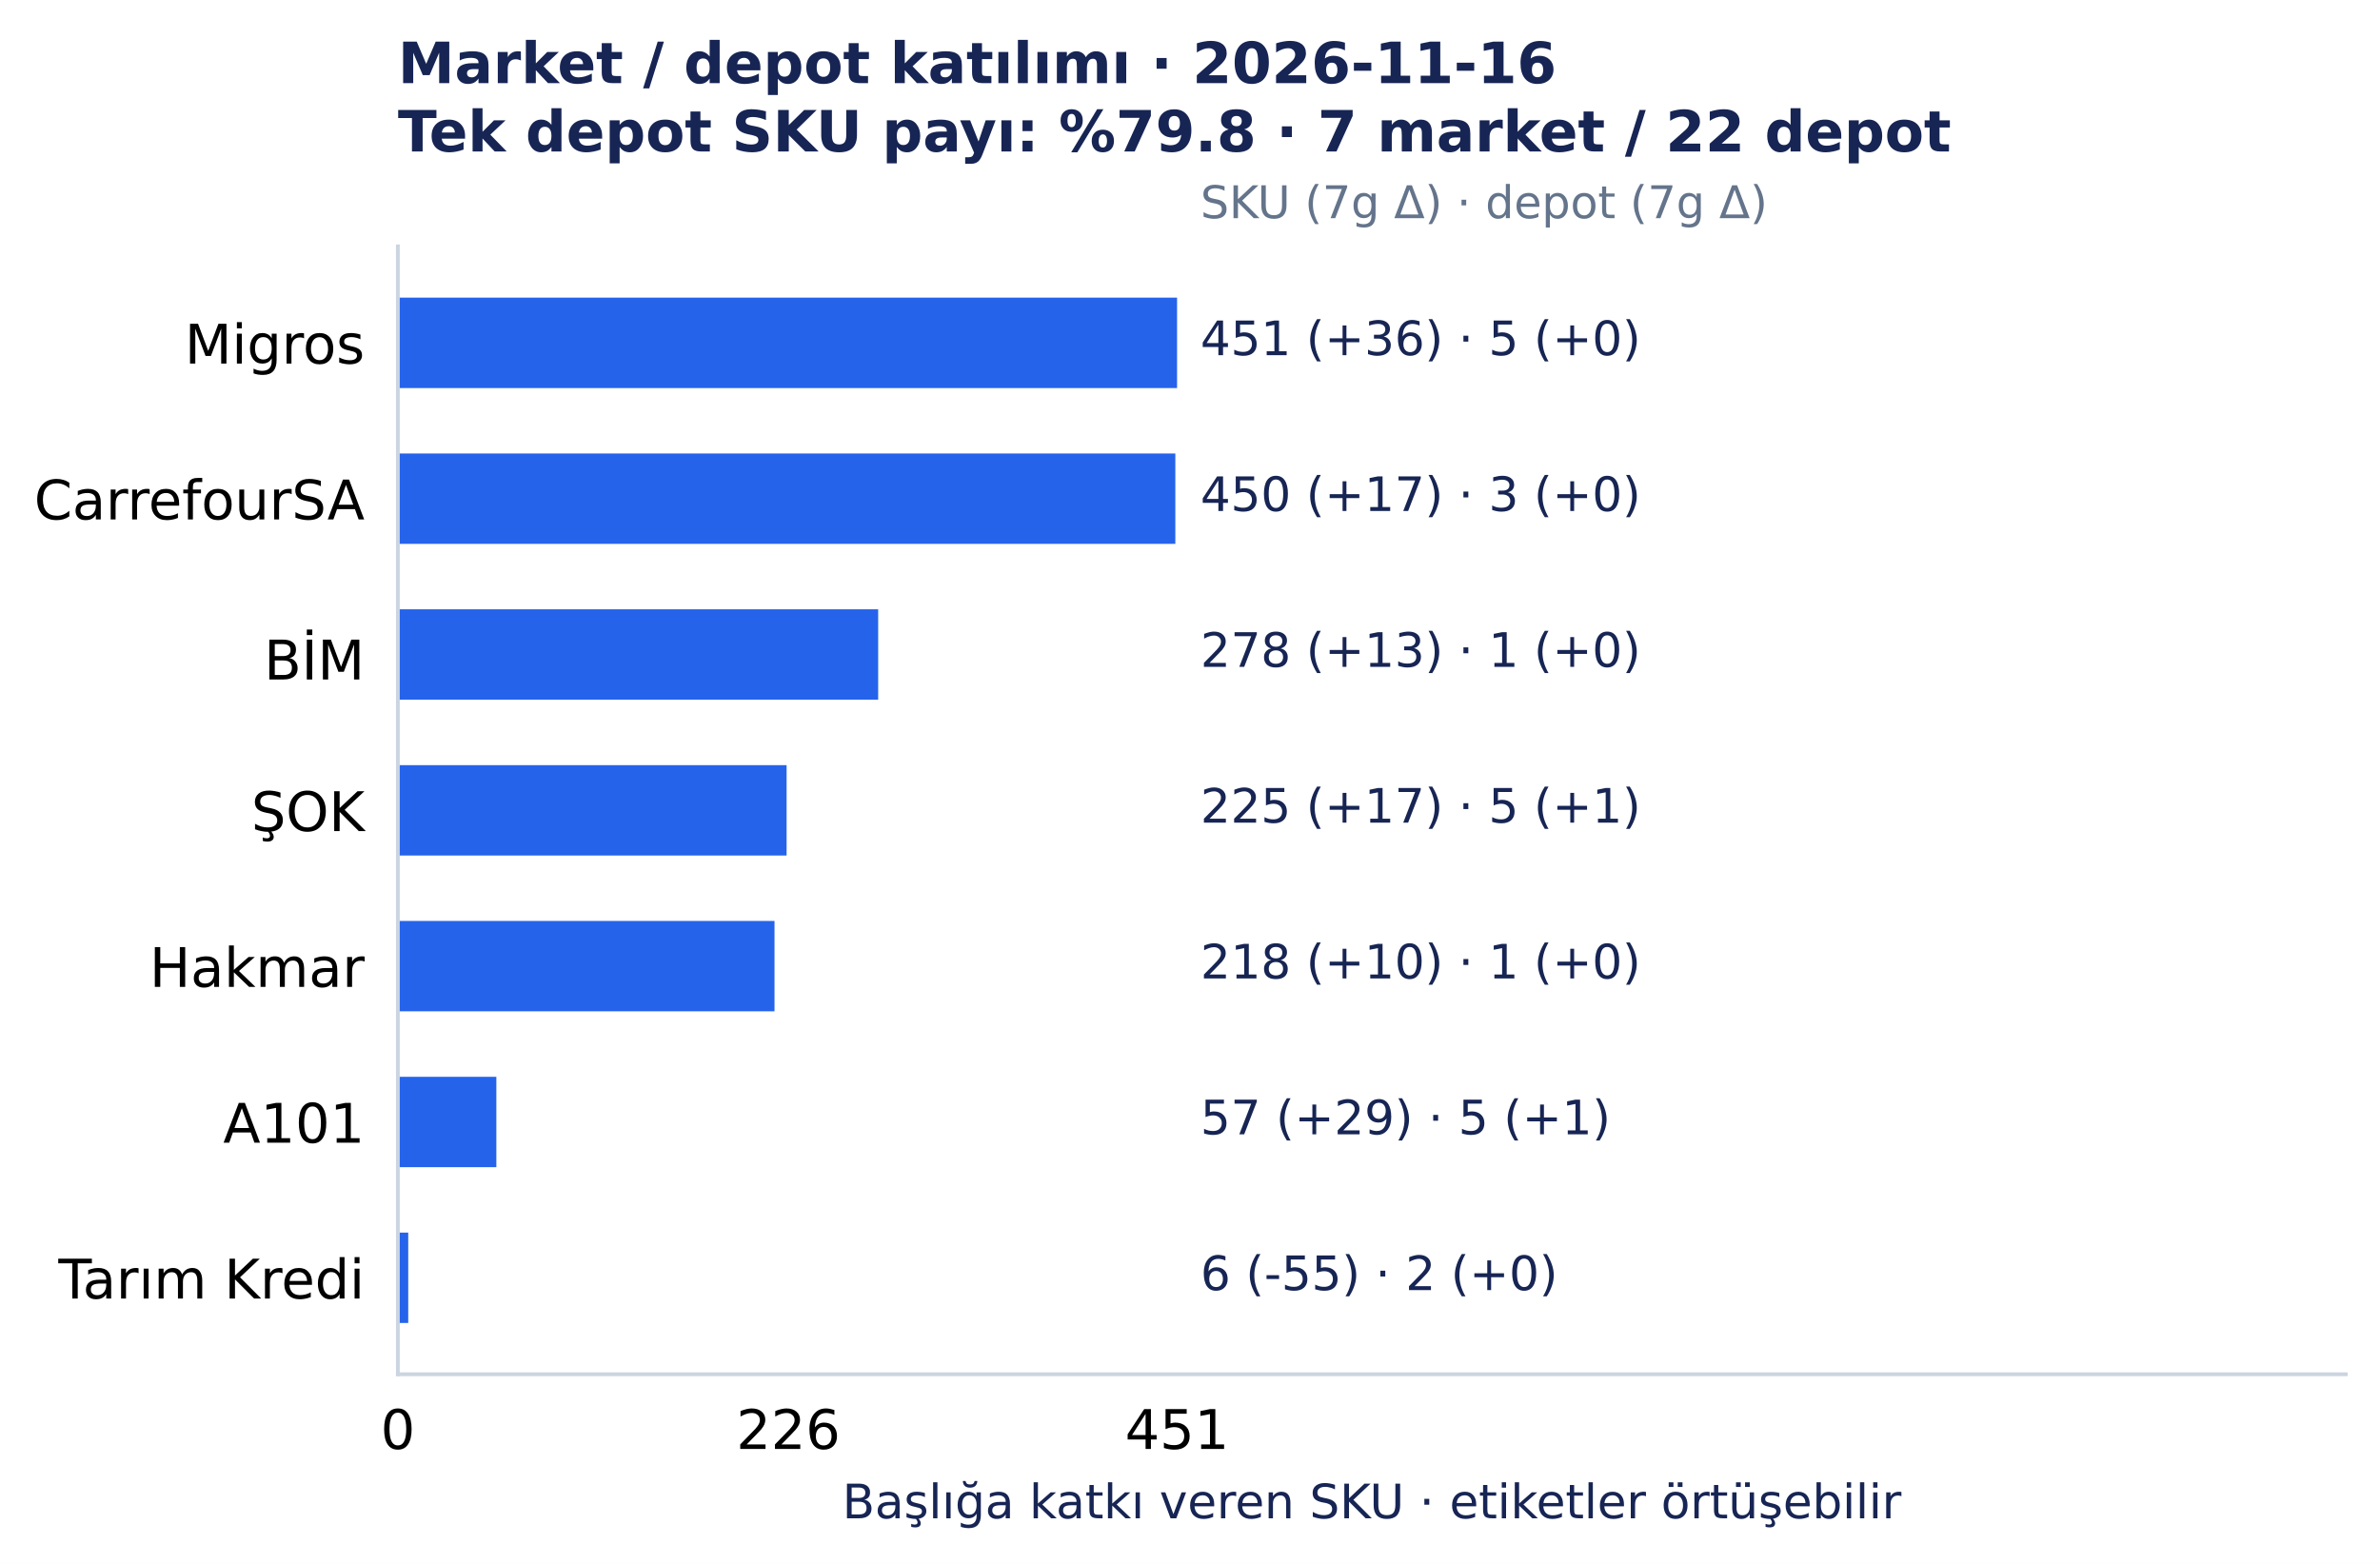
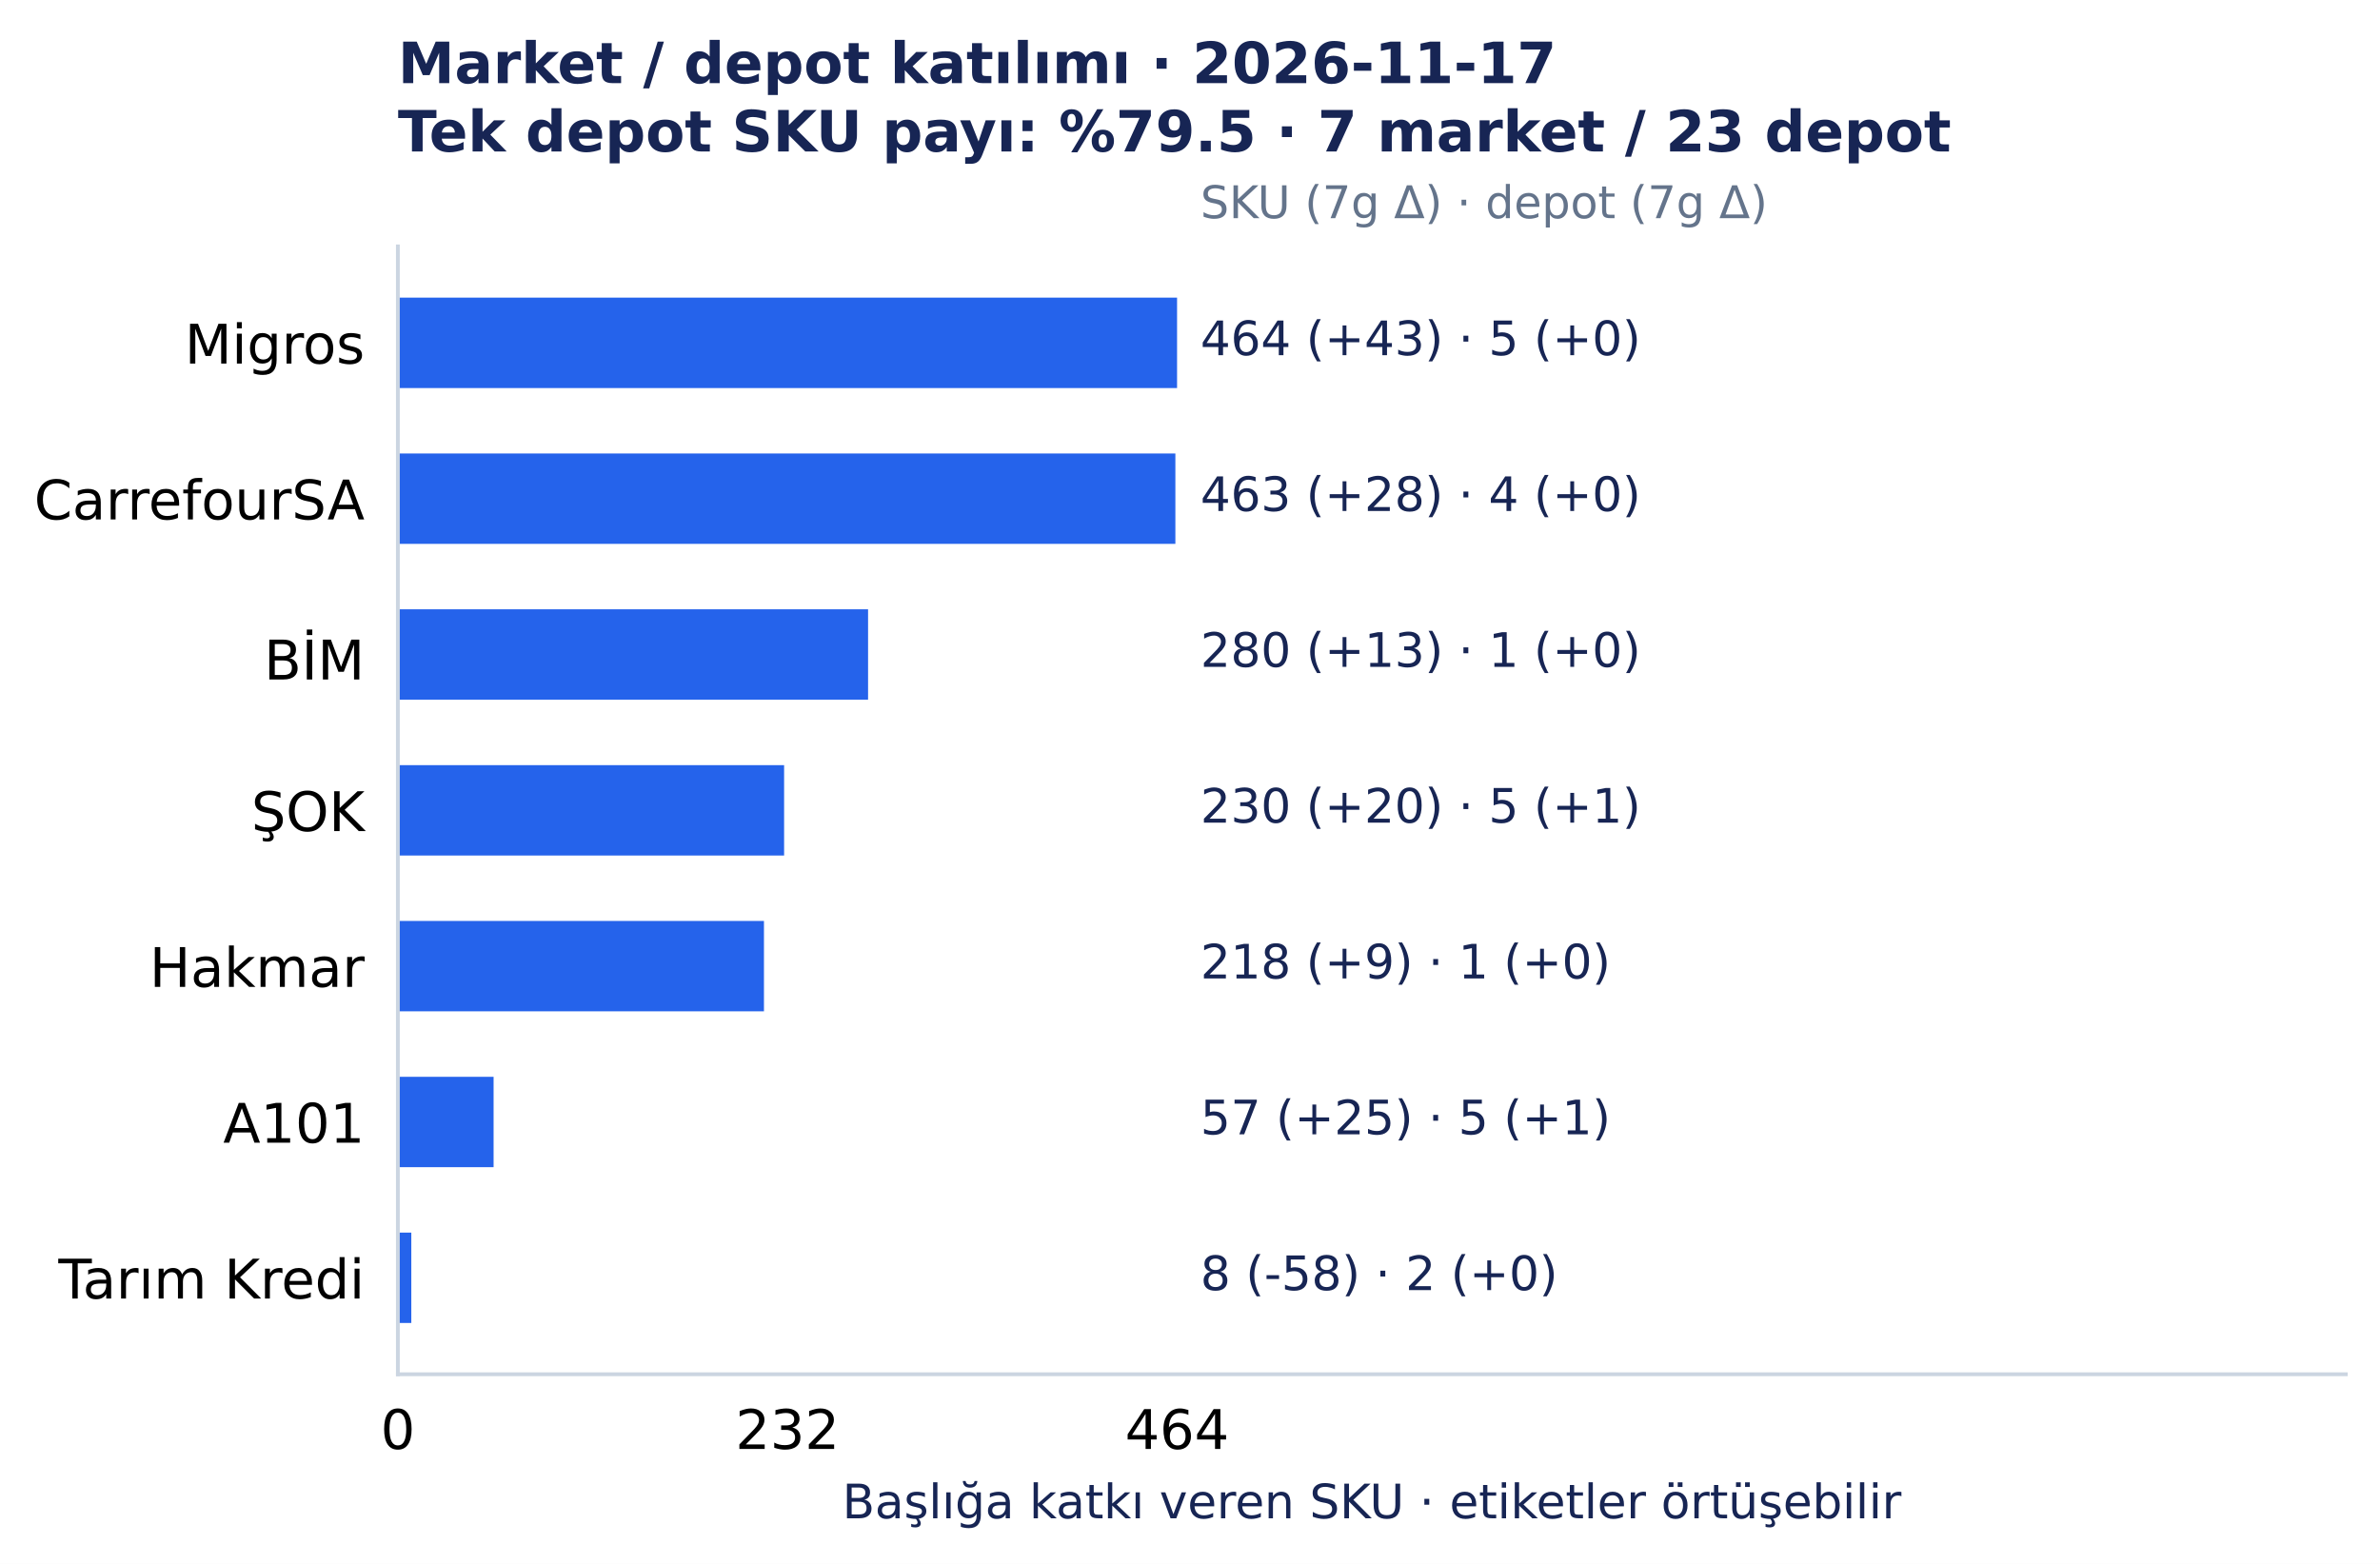
<svg xmlns="http://www.w3.org/2000/svg" width="501.492pt" height="329.548pt" viewBox="0 0 501.492 329.548" version="1.1">
  <defs>
    <style type="text/css">*{stroke-linejoin: round; stroke-linecap: butt}</style>
  </defs>
  <g id="figure_1">
    <g id="patch_1">
      <path d="M 0 329.548 L 501.492 329.548 L 501.492 0 L 0 0 z " style="fill: #ffffff" />
    </g>
    <g id="axes_1">
      <g id="patch_2">
        <path d="M 83.836 289.594 L 494.292 289.594 L 494.292 51.923 L 83.836 51.923 z " style="fill: #ffffff" />
      </g>
      <g id="matplotlib.axis_1">
        <g id="xtick_1">
          <g id="line2d_1" />
          <g id="text_1">
            <text style="font-size: 11.5px; font-family: 'DejaVu Sans', 'Bitstream Vera Sans', 'Computer Modern Sans Serif', 'Lucida Grande', 'Verdana', 'Geneva', 'Lucid', 'Arial', 'Helvetica', 'Avant Garde', sans-serif; text-anchor: middle" x="83.836" y="305.331" transform="rotate(-0 83.83609 305.3312)">0</text>
          </g>
        </g>
        <g id="xtick_2">
          <g id="line2d_2" />
          <g id="text_2">
-             <text style="font-size: 11.5px; font-family: 'DejaVu Sans', 'Bitstream Vera Sans', 'Computer Modern Sans Serif', 'Lucida Grande', 'Verdana', 'Geneva', 'Lucid', 'Arial', 'Helvetica', 'Avant Garde', sans-serif; text-anchor: middle" x="166.109" y="305.331" transform="rotate(-0 166.1094 305.3312)">226</text>
+             <text style="font-size: 11.5px; font-family: 'DejaVu Sans', 'Bitstream Vera Sans', 'Computer Modern Sans Serif', 'Lucida Grande', 'Verdana', 'Geneva', 'Lucid', 'Arial', 'Helvetica', 'Avant Garde', sans-serif; text-anchor: middle" x="165.927" y="305.331" transform="rotate(-0 165.9273 305.3312)">232</text>
          </g>
        </g>
        <g id="xtick_3">
          <g id="line2d_3" />
          <g id="text_3">
-             <text style="font-size: 11.5px; font-family: 'DejaVu Sans', 'Bitstream Vera Sans', 'Computer Modern Sans Serif', 'Lucida Grande', 'Verdana', 'Geneva', 'Lucid', 'Arial', 'Helvetica', 'Avant Garde', sans-serif; text-anchor: middle" x="248.019" y="305.331" transform="rotate(-0 248.0186 305.3312)">451</text>
+             <text style="font-size: 11.5px; font-family: 'DejaVu Sans', 'Bitstream Vera Sans', 'Computer Modern Sans Serif', 'Lucida Grande', 'Verdana', 'Geneva', 'Lucid', 'Arial', 'Helvetica', 'Avant Garde', sans-serif; text-anchor: middle" x="248.019" y="305.331" transform="rotate(-0 248.0186 305.3312)">464</text>
          </g>
        </g>
        <g id="text_4">
          <text style="font-size: 10px; font-family: 'DejaVu Sans', 'Bitstream Vera Sans', 'Computer Modern Sans Serif', 'Lucida Grande', 'Verdana', 'Geneva', 'Lucid', 'Arial', 'Helvetica', 'Avant Garde', sans-serif; text-anchor: middle; fill: #172554" x="289.064" y="319.945" transform="rotate(-0 289.0642 319.9455)">Başlığa katkı veren SKU · etiketler örtüşebilir</text>
        </g>
      </g>
      <g id="matplotlib.axis_2">
        <g id="ytick_1">
          <g id="line2d_4" />
          <g id="text_5">
            <text style="font-size: 11.5px; font-family: 'DejaVu Sans', 'Bitstream Vera Sans', 'Computer Modern Sans Serif', 'Lucida Grande', 'Verdana', 'Geneva', 'Lucid', 'Arial', 'Helvetica', 'Avant Garde', sans-serif; text-anchor: end" x="76.836" y="76.618" transform="rotate(-0 76.83609 76.61754)">Migros</text>
          </g>
        </g>
        <g id="ytick_2">
          <g id="line2d_5" />
          <g id="text_6">
            <text style="font-size: 11.5px; font-family: 'DejaVu Sans', 'Bitstream Vera Sans', 'Computer Modern Sans Serif', 'Lucida Grande', 'Verdana', 'Geneva', 'Lucid', 'Arial', 'Helvetica', 'Avant Garde', sans-serif; text-anchor: end" x="76.836" y="109.454" transform="rotate(-0 76.83609 109.4541)">CarrefourSA</text>
          </g>
        </g>
        <g id="ytick_3">
          <g id="line2d_6" />
          <g id="text_7">
            <text style="font-size: 11.5px; font-family: 'DejaVu Sans', 'Bitstream Vera Sans', 'Computer Modern Sans Serif', 'Lucida Grande', 'Verdana', 'Geneva', 'Lucid', 'Arial', 'Helvetica', 'Avant Garde', sans-serif; text-anchor: end" x="76.836" y="143.177" transform="rotate(-0 76.83609 143.1775)">BİM</text>
          </g>
        </g>
        <g id="ytick_4">
          <g id="line2d_7" />
          <g id="text_8">
            <text style="font-size: 11.5px; font-family: 'DejaVu Sans', 'Bitstream Vera Sans', 'Computer Modern Sans Serif', 'Lucida Grande', 'Verdana', 'Geneva', 'Lucid', 'Arial', 'Helvetica', 'Avant Garde', sans-serif; text-anchor: end" x="76.836" y="175.127" transform="rotate(-0 76.83609 175.1269)">ŞOK</text>
          </g>
        </g>
        <g id="ytick_5">
          <g id="line2d_8" />
          <g id="text_9">
            <text style="font-size: 11.5px; font-family: 'DejaVu Sans', 'Bitstream Vera Sans', 'Computer Modern Sans Serif', 'Lucida Grande', 'Verdana', 'Geneva', 'Lucid', 'Arial', 'Helvetica', 'Avant Garde', sans-serif; text-anchor: end" x="76.836" y="207.964" transform="rotate(-0 76.83609 207.9639)">Hakmar</text>
          </g>
        </g>
        <g id="ytick_6">
          <g id="line2d_9" />
          <g id="text_10">
            <text style="font-size: 11.5px; font-family: 'DejaVu Sans', 'Bitstream Vera Sans', 'Computer Modern Sans Serif', 'Lucida Grande', 'Verdana', 'Geneva', 'Lucid', 'Arial', 'Helvetica', 'Avant Garde', sans-serif; text-anchor: end" x="76.836" y="240.8" transform="rotate(-0 76.83609 240.8001)">A101</text>
          </g>
        </g>
        <g id="ytick_7">
          <g id="line2d_10" />
          <g id="text_11">
            <text style="font-size: 11.5px; font-family: 'DejaVu Sans', 'Bitstream Vera Sans', 'Computer Modern Sans Serif', 'Lucida Grande', 'Verdana', 'Geneva', 'Lucid', 'Arial', 'Helvetica', 'Avant Garde', sans-serif; text-anchor: end" x="76.836" y="273.637" transform="rotate(-0 76.83609 273.6372)">Tarım Kredi</text>
          </g>
        </g>
      </g>
      <g id="patch_3">
        <path d="M 83.836 62.726 L 248.019 62.726 L 248.019 81.771 L 83.836 81.771 z " clip-path="url(#p7150c4acc0)" style="fill: #2563eb" />
      </g>
      <g id="patch_4">
-         <path d="M 83.836 95.562 L 247.655 95.562 L 247.655 114.608 L 83.836 114.608 z " clip-path="url(#p7150c4acc0)" style="fill: #2563eb" />
+         <path d="M 83.836 95.562 L 247.665 95.562 L 247.665 114.608 L 83.836 114.608 z " clip-path="url(#p7150c4acc0)" style="fill: #2563eb" />
      </g>
      <g id="patch_5">
-         <path d="M 83.836 128.399 L 185.039 128.399 L 185.039 147.444 L 83.836 147.444 z " clip-path="url(#p7150c4acc0)" style="fill: #2563eb" />
+         <path d="M 83.836 128.399 L 182.912 128.399 L 182.912 147.444 L 83.836 147.444 z " clip-path="url(#p7150c4acc0)" style="fill: #2563eb" />
      </g>
      <g id="patch_6">
-         <path d="M 83.836 161.236 L 165.745 161.236 L 165.745 180.281 L 83.836 180.281 z " clip-path="url(#p7150c4acc0)" style="fill: #2563eb" />
+         <path d="M 83.836 161.236 L 165.22 161.236 L 165.22 180.281 L 83.836 180.281 z " clip-path="url(#p7150c4acc0)" style="fill: #2563eb" />
      </g>
      <g id="patch_7">
-         <path d="M 83.836 194.072 L 163.197 194.072 L 163.197 213.117 L 83.836 213.117 z " clip-path="url(#p7150c4acc0)" style="fill: #2563eb" />
+         <path d="M 83.836 194.072 L 160.974 194.072 L 160.974 213.117 L 83.836 213.117 z " clip-path="url(#p7150c4acc0)" style="fill: #2563eb" />
      </g>
      <g id="patch_8">
-         <path d="M 83.836 226.909 L 104.586 226.909 L 104.586 245.954 L 83.836 245.954 z " clip-path="url(#p7150c4acc0)" style="fill: #2563eb" />
+         <path d="M 83.836 226.909 L 104.005 226.909 L 104.005 245.954 L 83.836 245.954 z " clip-path="url(#p7150c4acc0)" style="fill: #2563eb" />
      </g>
      <g id="patch_9">
-         <path d="M 83.836 259.745 L 86.02 259.745 L 86.02 278.791 L 83.836 278.791 z " clip-path="url(#p7150c4acc0)" style="fill: #2563eb" />
+         <path d="M 83.836 259.745 L 86.667 259.745 L 86.667 278.791 L 83.836 278.791 z " clip-path="url(#p7150c4acc0)" style="fill: #2563eb" />
      </g>
      <g id="patch_10">
        <path d="M 83.836 289.594 L 83.836 51.923 " style="fill: none; stroke: #cbd5e1; stroke-width: 0.8; stroke-linejoin: miter; stroke-linecap: square" />
      </g>
      <g id="patch_11">
        <path d="M 83.836 289.594 L 494.292 289.594 " style="fill: none; stroke: #cbd5e1; stroke-width: 0.8; stroke-linejoin: miter; stroke-linecap: square" />
      </g>
      <g id="text_12">
-         <text style="font-size: 10px; font-family: 'DejaVu Sans', 'Bitstream Vera Sans', 'Computer Modern Sans Serif', 'Lucida Grande', 'Verdana', 'Geneva', 'Lucid', 'Arial', 'Helvetica', 'Avant Garde', sans-serif; text-anchor: start; fill: #172554" x="252.944" y="74.846" transform="rotate(-0 252.9441 74.84609)">451 (+36)  ·  5 (+0)</text>
+         <text style="font-size: 10px; font-family: 'DejaVu Sans', 'Bitstream Vera Sans', 'Computer Modern Sans Serif', 'Lucida Grande', 'Verdana', 'Geneva', 'Lucid', 'Arial', 'Helvetica', 'Avant Garde', sans-serif; text-anchor: start; fill: #172554" x="252.944" y="74.846" transform="rotate(-0 252.9441 74.84609)">464 (+43)  ·  5 (+0)</text>
      </g>
      <g id="text_13">
-         <text style="font-size: 10px; font-family: 'DejaVu Sans', 'Bitstream Vera Sans', 'Computer Modern Sans Serif', 'Lucida Grande', 'Verdana', 'Geneva', 'Lucid', 'Arial', 'Helvetica', 'Avant Garde', sans-serif; text-anchor: start; fill: #172554" x="252.944" y="107.683" transform="rotate(-0 252.9441 107.6827)">450 (+17)  ·  3 (+0)</text>
+         <text style="font-size: 10px; font-family: 'DejaVu Sans', 'Bitstream Vera Sans', 'Computer Modern Sans Serif', 'Lucida Grande', 'Verdana', 'Geneva', 'Lucid', 'Arial', 'Helvetica', 'Avant Garde', sans-serif; text-anchor: start; fill: #172554" x="252.944" y="107.683" transform="rotate(-0 252.9441 107.6827)">463 (+28)  ·  4 (+0)</text>
      </g>
      <g id="text_14">
-         <text style="font-size: 10px; font-family: 'DejaVu Sans', 'Bitstream Vera Sans', 'Computer Modern Sans Serif', 'Lucida Grande', 'Verdana', 'Geneva', 'Lucid', 'Arial', 'Helvetica', 'Avant Garde', sans-serif; text-anchor: start; fill: #172554" x="252.944" y="140.519" transform="rotate(-0 252.9441 140.5193)">278 (+13)  ·  1 (+0)</text>
+         <text style="font-size: 10px; font-family: 'DejaVu Sans', 'Bitstream Vera Sans', 'Computer Modern Sans Serif', 'Lucida Grande', 'Verdana', 'Geneva', 'Lucid', 'Arial', 'Helvetica', 'Avant Garde', sans-serif; text-anchor: start; fill: #172554" x="252.944" y="140.519" transform="rotate(-0 252.9441 140.5193)">280 (+13)  ·  1 (+0)</text>
      </g>
      <g id="text_15">
-         <text style="font-size: 10px; font-family: 'DejaVu Sans', 'Bitstream Vera Sans', 'Computer Modern Sans Serif', 'Lucida Grande', 'Verdana', 'Geneva', 'Lucid', 'Arial', 'Helvetica', 'Avant Garde', sans-serif; text-anchor: start; fill: #172554" x="252.944" y="173.356" transform="rotate(-0 252.9441 173.3559)">225 (+17)  ·  5 (+1)</text>
+         <text style="font-size: 10px; font-family: 'DejaVu Sans', 'Bitstream Vera Sans', 'Computer Modern Sans Serif', 'Lucida Grande', 'Verdana', 'Geneva', 'Lucid', 'Arial', 'Helvetica', 'Avant Garde', sans-serif; text-anchor: start; fill: #172554" x="252.944" y="173.356" transform="rotate(-0 252.9441 173.3559)">230 (+20)  ·  5 (+1)</text>
      </g>
      <g id="text_16">
-         <text style="font-size: 10px; font-family: 'DejaVu Sans', 'Bitstream Vera Sans', 'Computer Modern Sans Serif', 'Lucida Grande', 'Verdana', 'Geneva', 'Lucid', 'Arial', 'Helvetica', 'Avant Garde', sans-serif; text-anchor: start; fill: #172554" x="252.944" y="206.193" transform="rotate(-0 252.9441 206.1925)">218 (+10)  ·  1 (+0)</text>
+         <text style="font-size: 10px; font-family: 'DejaVu Sans', 'Bitstream Vera Sans', 'Computer Modern Sans Serif', 'Lucida Grande', 'Verdana', 'Geneva', 'Lucid', 'Arial', 'Helvetica', 'Avant Garde', sans-serif; text-anchor: start; fill: #172554" x="252.944" y="206.193" transform="rotate(-0 252.9441 206.1925)">218 (+9)  ·  1 (+0)</text>
      </g>
      <g id="text_17">
-         <text style="font-size: 10px; font-family: 'DejaVu Sans', 'Bitstream Vera Sans', 'Computer Modern Sans Serif', 'Lucida Grande', 'Verdana', 'Geneva', 'Lucid', 'Arial', 'Helvetica', 'Avant Garde', sans-serif; text-anchor: start; fill: #172554" x="252.944" y="239.029" transform="rotate(-0 252.9441 239.0291)">57 (+29)  ·  5 (+1)</text>
+         <text style="font-size: 10px; font-family: 'DejaVu Sans', 'Bitstream Vera Sans', 'Computer Modern Sans Serif', 'Lucida Grande', 'Verdana', 'Geneva', 'Lucid', 'Arial', 'Helvetica', 'Avant Garde', sans-serif; text-anchor: start; fill: #172554" x="252.944" y="239.029" transform="rotate(-0 252.9441 239.0291)">57 (+25)  ·  5 (+1)</text>
      </g>
      <g id="text_18">
-         <text style="font-size: 10px; font-family: 'DejaVu Sans', 'Bitstream Vera Sans', 'Computer Modern Sans Serif', 'Lucida Grande', 'Verdana', 'Geneva', 'Lucid', 'Arial', 'Helvetica', 'Avant Garde', sans-serif; text-anchor: start; fill: #172554" x="252.944" y="271.866" transform="rotate(-0 252.9441 271.8657)">6 (-55)  ·  2 (+0)</text>
+         <text style="font-size: 10px; font-family: 'DejaVu Sans', 'Bitstream Vera Sans', 'Computer Modern Sans Serif', 'Lucida Grande', 'Verdana', 'Geneva', 'Lucid', 'Arial', 'Helvetica', 'Avant Garde', sans-serif; text-anchor: start; fill: #172554" x="252.944" y="271.866" transform="rotate(-0 252.9441 271.8657)">8 (-58)  ·  2 (+0)</text>
      </g>
      <g id="text_19">
        <text style="font-size: 9.5px; font-family: 'DejaVu Sans', 'Bitstream Vera Sans', 'Computer Modern Sans Serif', 'Lucida Grande', 'Verdana', 'Geneva', 'Lucid', 'Arial', 'Helvetica', 'Avant Garde', sans-serif; text-anchor: start; fill: #64748b" x="252.944" y="45.979" transform="rotate(-0 252.9441 45.97915)">SKU (7g Δ) · depot (7g Δ)</text>
      </g>
      <g id="text_20">
-         <text style="font-weight: 700; font-size: 12px; font-family: 'DejaVu Sans', 'Bitstream Vera Sans', 'Computer Modern Sans Serif', 'Lucida Grande', 'Verdana', 'Geneva', 'Lucid', 'Arial', 'Helvetica', 'Avant Garde', sans-serif; fill: #172554" transform="translate(83.83609 17.5193)">Market / depot katılımı · 2026-11-16</text>
-         <text style="font-weight: 700; font-size: 12px; font-family: 'DejaVu Sans', 'Bitstream Vera Sans', 'Computer Modern Sans Serif', 'Lucida Grande', 'Verdana', 'Geneva', 'Lucid', 'Arial', 'Helvetica', 'Avant Garde', sans-serif; fill: #172554" transform="translate(83.83609 31.92258)">Tek depot SKU payı: %79.8 · 7 market / 22 depot</text>
+         <text style="font-weight: 700; font-size: 12px; font-family: 'DejaVu Sans', 'Bitstream Vera Sans', 'Computer Modern Sans Serif', 'Lucida Grande', 'Verdana', 'Geneva', 'Lucid', 'Arial', 'Helvetica', 'Avant Garde', sans-serif; fill: #172554" transform="translate(83.83609 17.5193)">Market / depot katılımı · 2026-11-17</text>
+         <text style="font-weight: 700; font-size: 12px; font-family: 'DejaVu Sans', 'Bitstream Vera Sans', 'Computer Modern Sans Serif', 'Lucida Grande', 'Verdana', 'Geneva', 'Lucid', 'Arial', 'Helvetica', 'Avant Garde', sans-serif; fill: #172554" transform="translate(83.83609 31.92258)">Tek depot SKU payı: %79.5 · 7 market / 23 depot</text>
      </g>
    </g>
  </g>
  <defs>
    <clipPath id="p7150c4acc0">
      <rect x="83.836" y="51.923" width="410.456" height="237.671" />
    </clipPath>
  </defs>
</svg>
